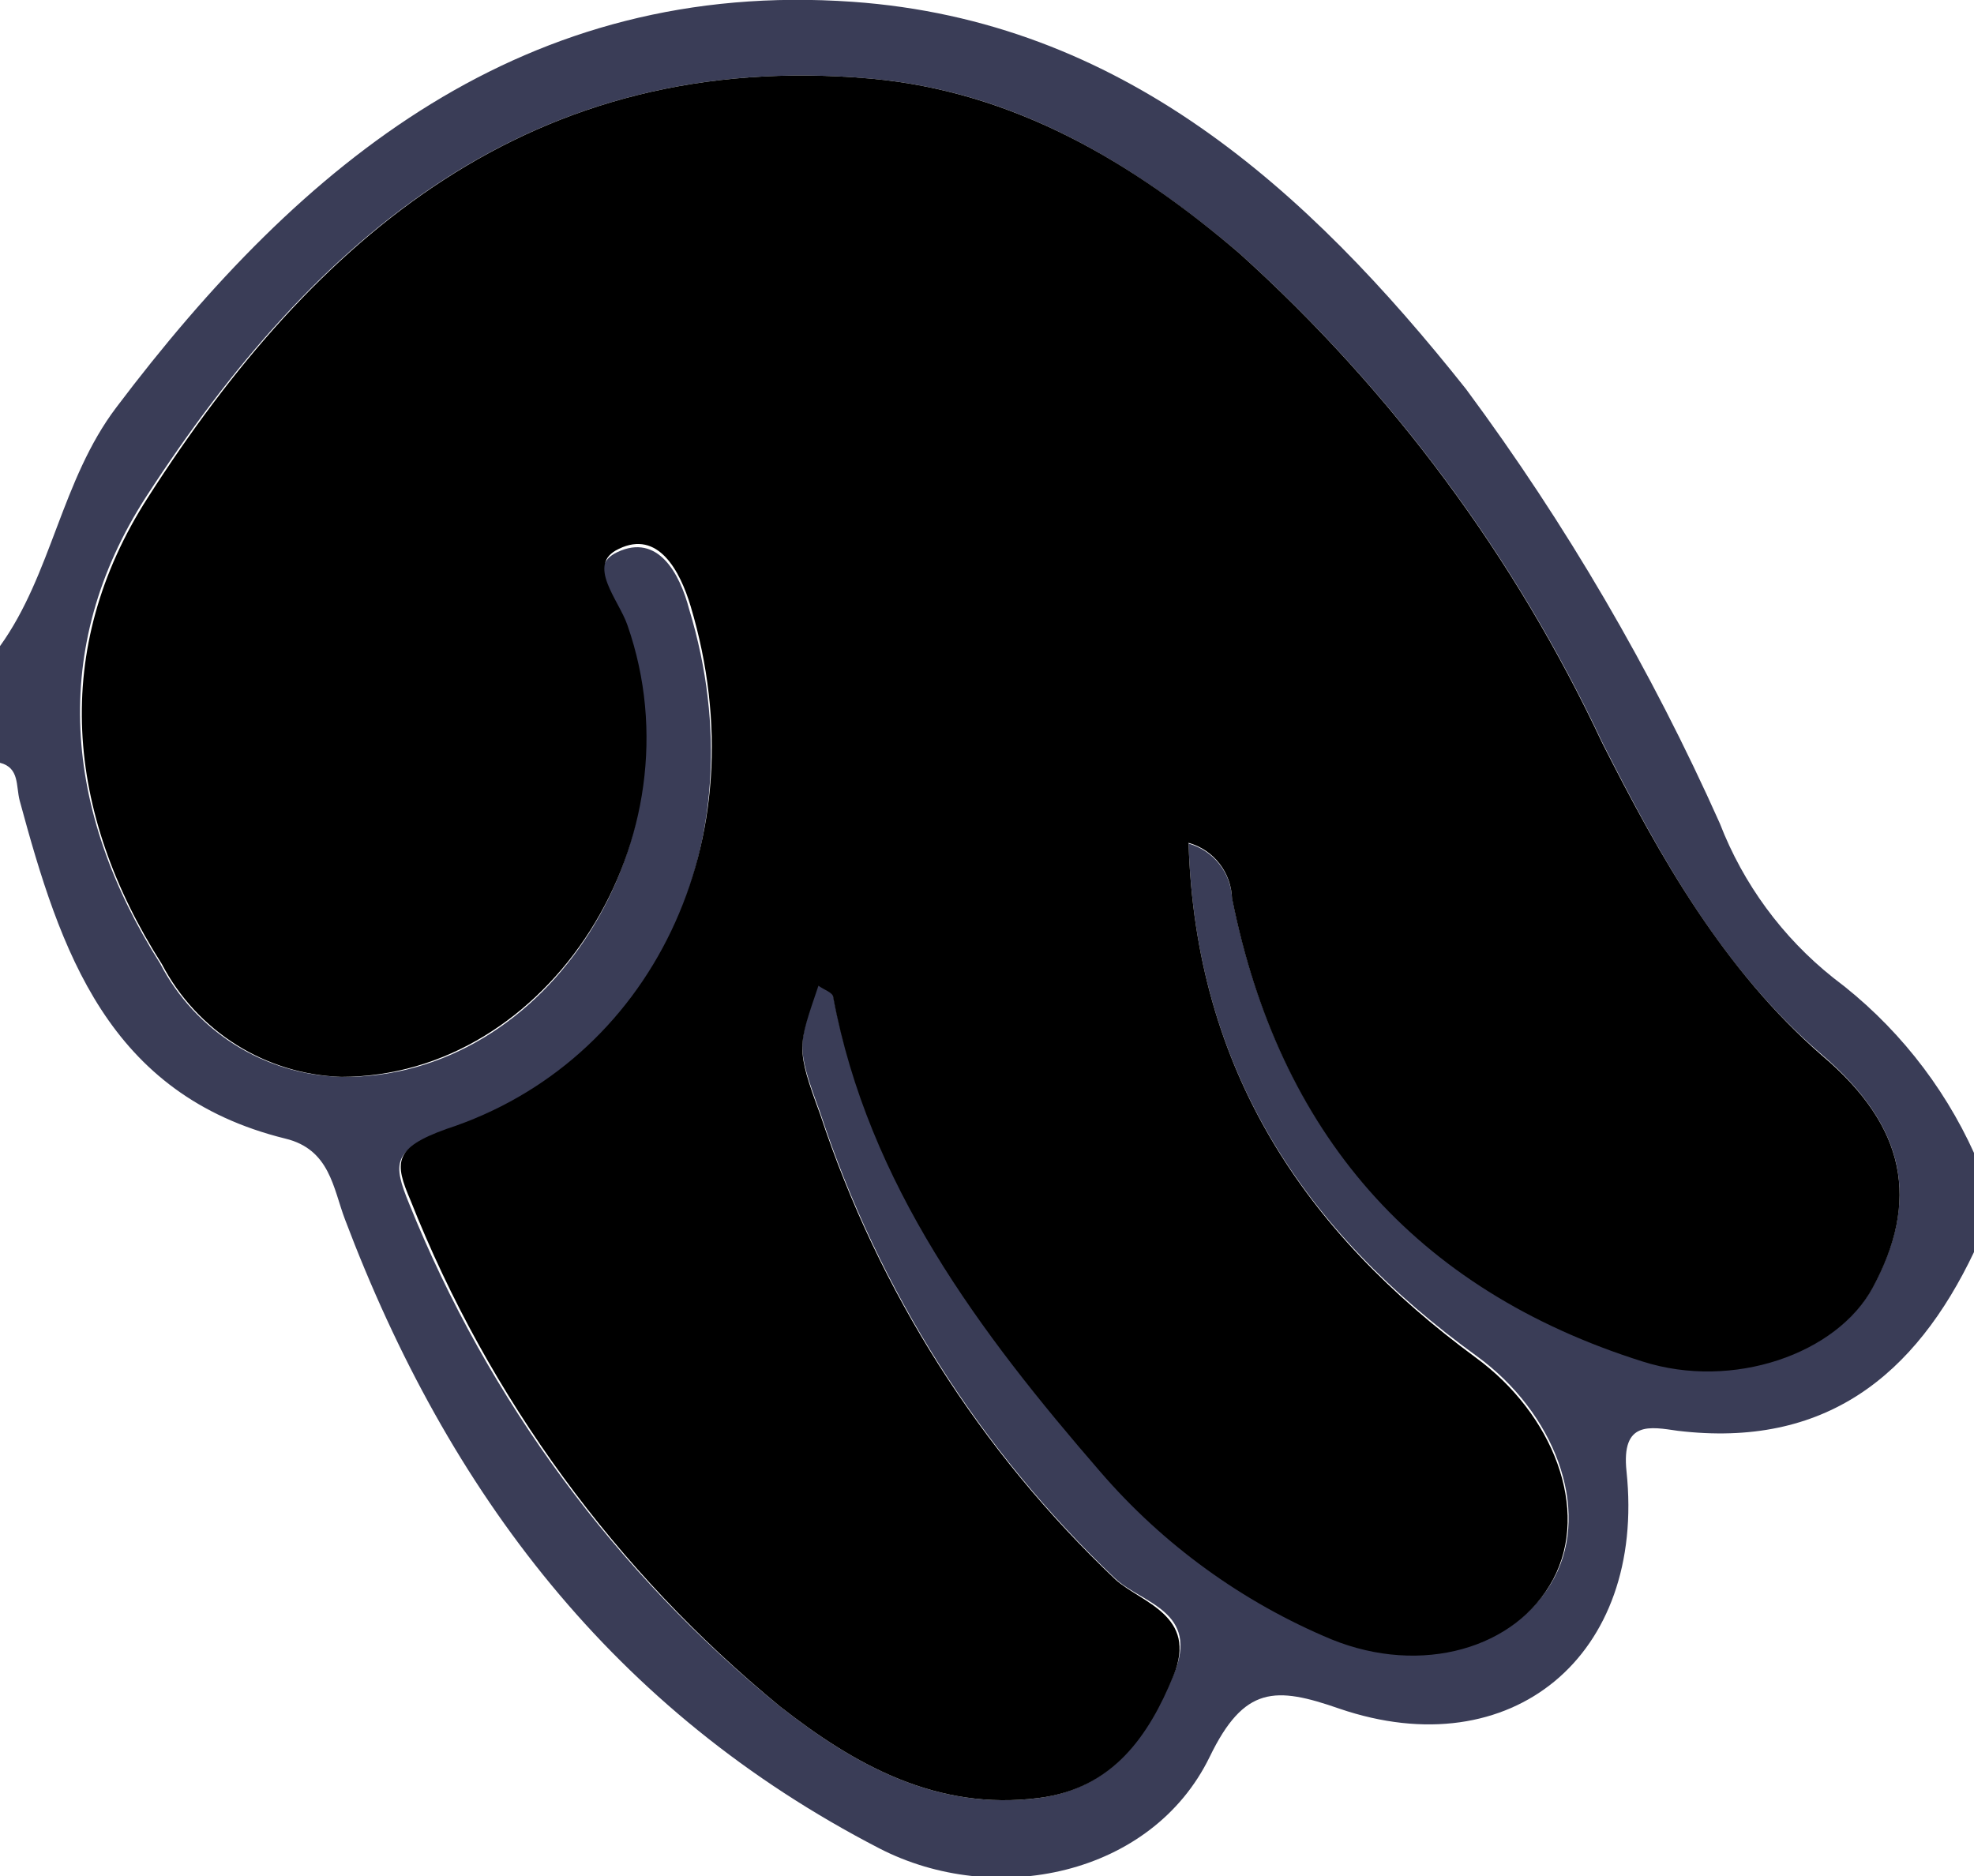
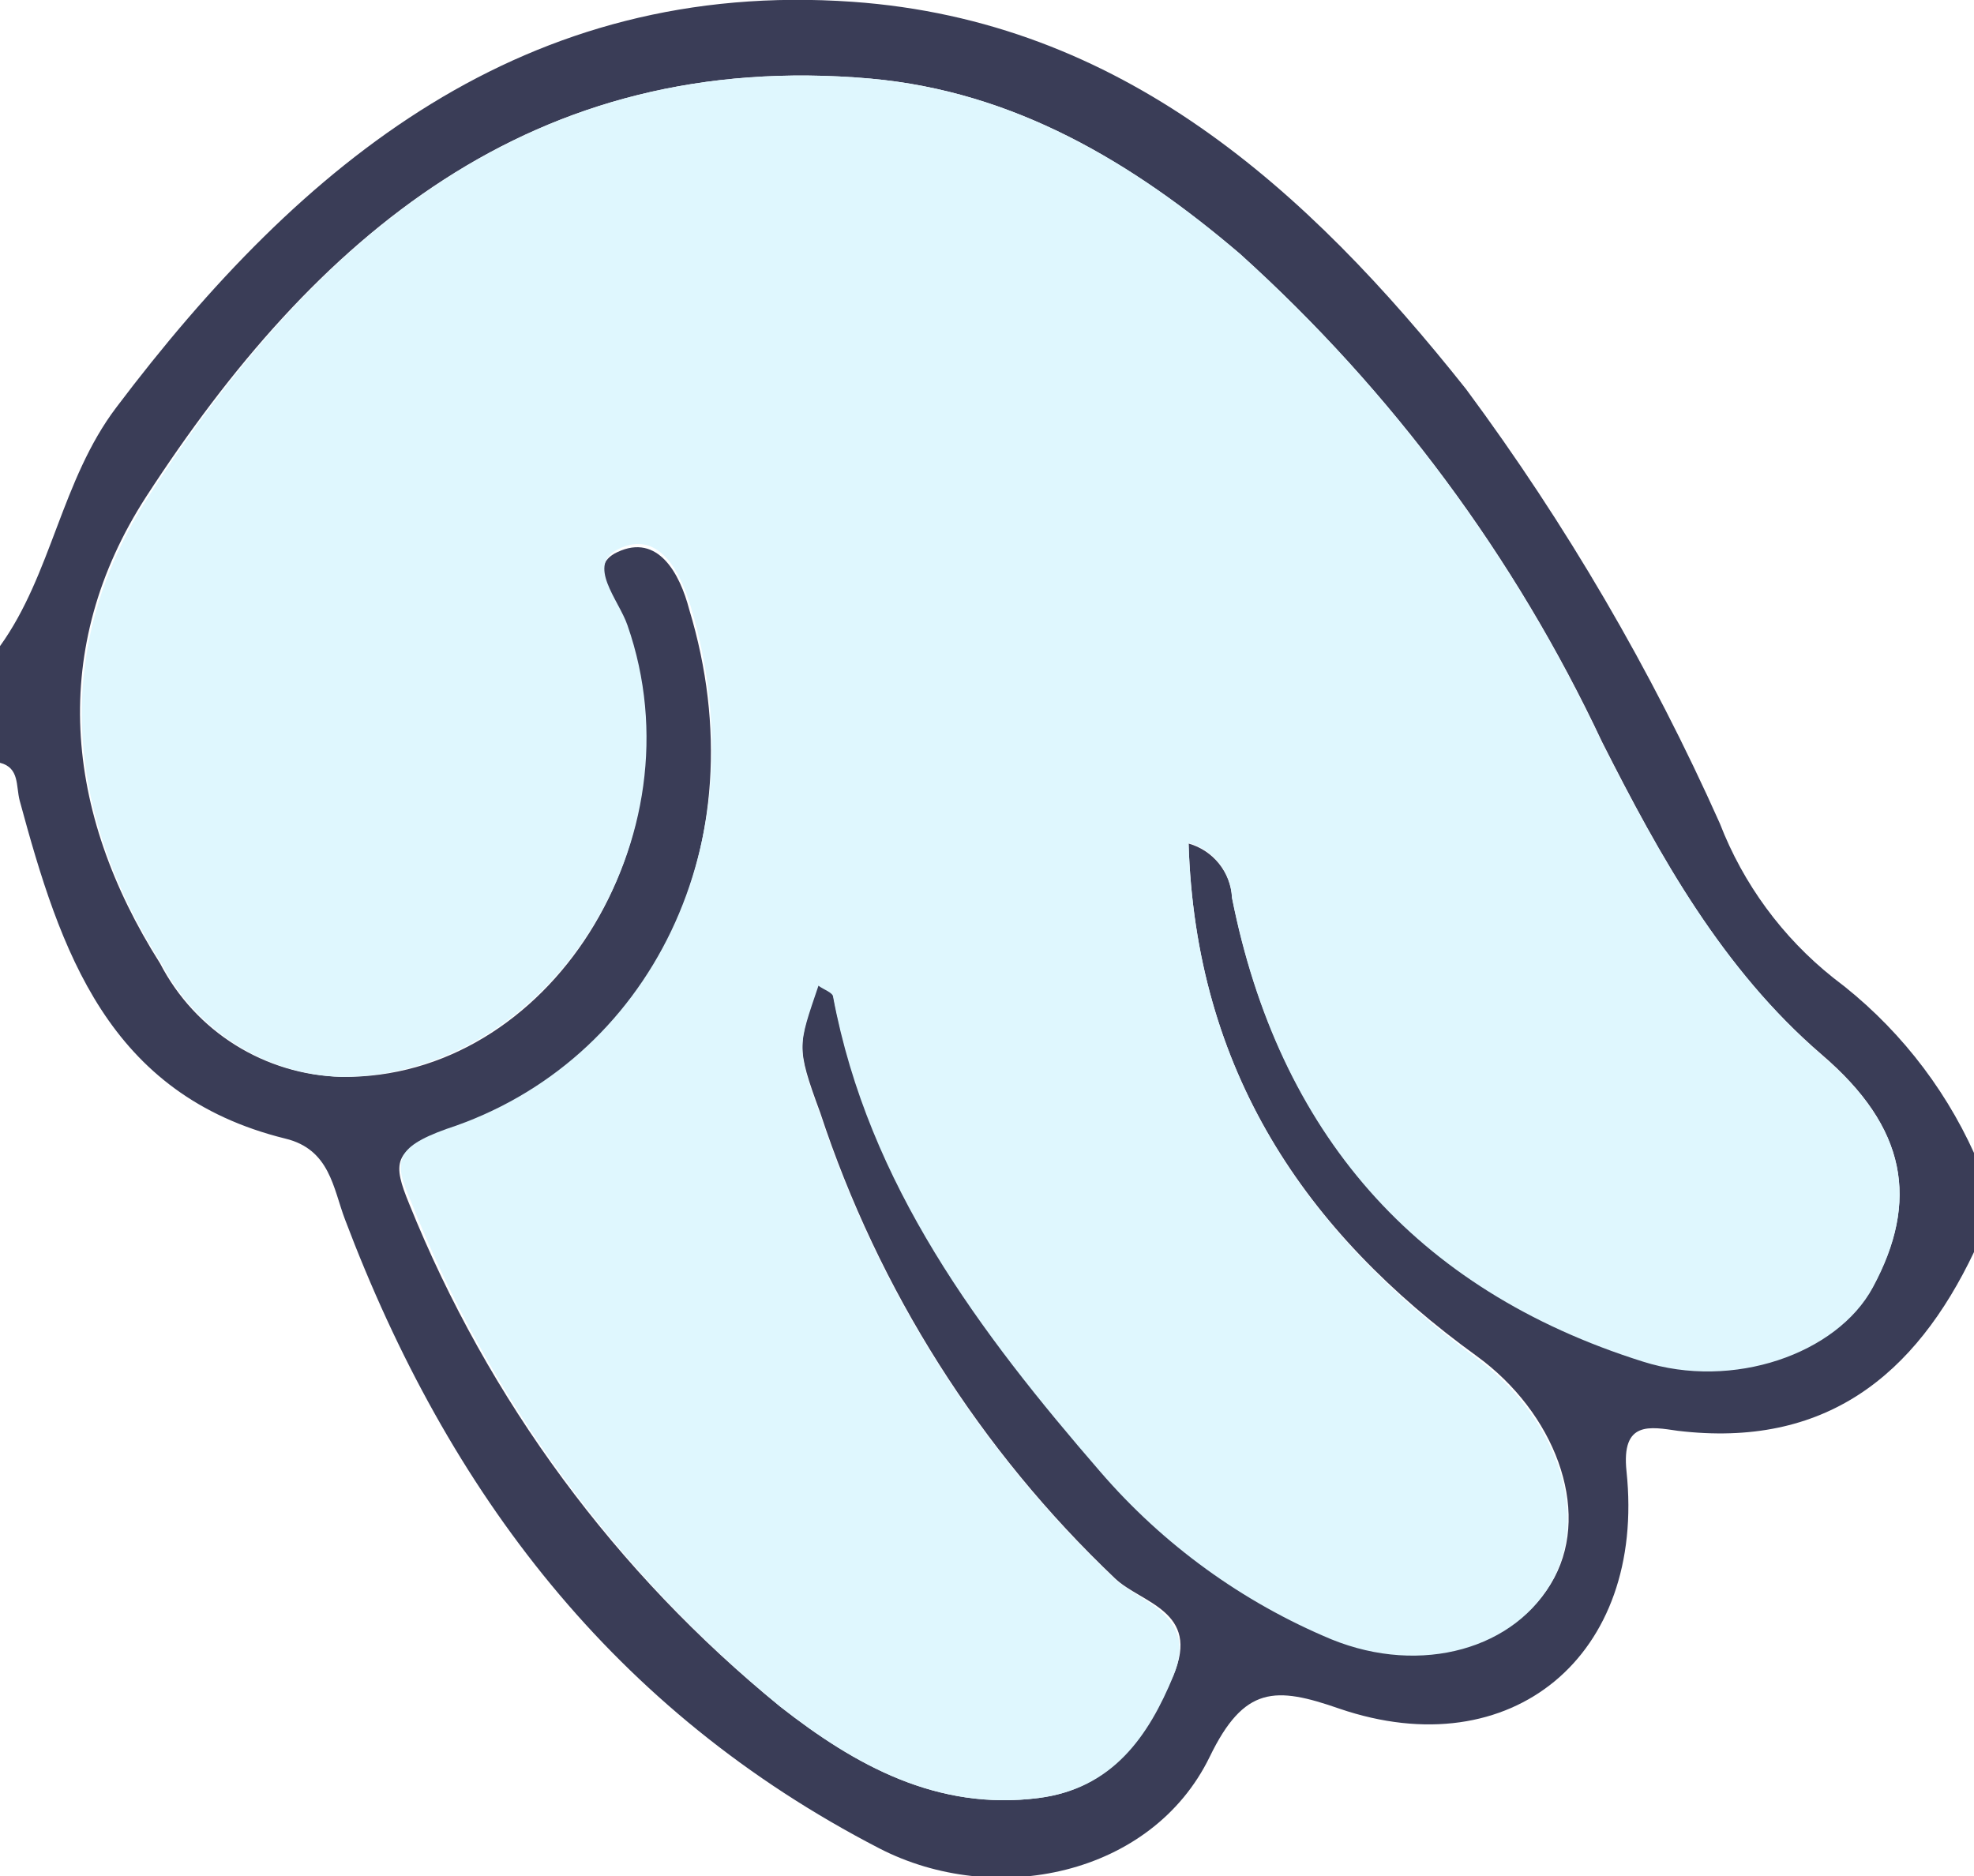
<svg xmlns="http://www.w3.org/2000/svg" viewBox="0 0 54.99 52.26">
+   <defs>
+     <style>
+             .ears0 {fill:#dff7fe}
+         </style>
+   </defs>
  <g>
    <path d="M0,18c1.44-2,1.71-4.63,3.24-6.65C8.41,4.5,14.63-.59,23.75.05c7.49.53,12.66,5.21,17.09,10.79a64.46,64.46,0,0,1,7.07,12.1,10.2,10.2,0,0,0,3.16,4.3A12.61,12.61,0,0,1,55,32.14v2.72c-1.65,3.48-4.17,5.49-8.26,5-.77-.11-1.58-.29-1.43,1.13.54,5.13-3.2,8.25-8,6.61-1.78-.62-2.65-.64-3.61,1.34-1.62,3.33-6,4.21-9.21,2.55-7.39-3.82-12-9.9-14.88-17.52-.33-.87-.42-1.95-1.66-2.25C3,30.5,1.68,26.48.55,22.31c-.11-.41,0-.92-.55-1.06Zm33.11,5.5A1.66,1.66,0,0,1,34.32,25c1.3,6.52,5.09,10.88,11.44,12.91,2.51.8,5.41-.21,6.41-2.06,1.3-2.4.95-4.44-1.42-6.47-2.79-2.4-4.5-5.51-6.12-8.71A42.84,42.84,0,0,0,34.54,7.07c-3-2.55-6.27-4.52-10.29-4.88C14.81,1.36,8.75,6.62,4.07,13.84c-2.71,4.2-2.3,8.76.39,13A5.85,5.85,0,0,0,9.51,30c5.77.08,10-6.61,7.93-12.49-.25-.71-1.17-1.7-.24-2.13,1.13-.53,1.74.6,2,1.6,2,6.6-1.14,12.71-6.8,14.56-1.48.48-1.46.88-1,2A34.84,34.84,0,0,0,21.73,47.54c2.09,1.64,4.38,2.91,7.2,2.55,2-.26,3-1.65,3.76-3.43s-.9-2-1.62-2.68A31.46,31.46,0,0,1,22.85,31c-.69-1.87-.62-1.9-.05-3.59.14.11.39.19.41.32,1,5.25,4.08,9.34,7.44,13.22a17.3,17.3,0,0,0,6.47,4.68c2.51,1,5.16.24,6.18-1.68s0-4.6-2.16-6.17C36.37,34.33,33.3,29.83,33.11,23.48Z" style="fill:#3a3d57" />
    <path d="M33.11,23.48c.19,6.35,3.26,10.85,8,14.34,2.15,1.57,3.19,4.23,2.16,6.17s-3.67,2.7-6.18,1.68A17.3,17.3,0,0,1,30.65,41c-3.36-3.88-6.46-8-7.44-13.22,0-.13-.27-.21-.41-.32-.57,1.69-.64,1.72.05,3.59A31.46,31.46,0,0,0,31.07,44c.72.65,2.31,1,1.62,2.68S31,49.83,28.93,50.09c-2.82.36-5.11-.91-7.2-2.55A34.84,34.84,0,0,1,11.44,33.45c-.46-1.07-.48-1.47,1-2,5.66-1.85,8.76-8,6.8-14.56-.3-1-.91-2.13-2-1.6-.93.43,0,1.42.24,2.13C19.55,23.35,15.28,30,9.51,30a5.85,5.85,0,0,1-5-3.14c-2.69-4.22-3.1-8.78-.39-13C8.75,6.62,14.81,1.36,24.25,2.19c4,.36,7.31,2.33,10.29,4.88A42.84,42.84,0,0,1,44.63,20.69C46.25,23.89,48,27,50.75,29.4c2.37,2,2.72,4.07,1.42,6.47-1,1.85-3.9,2.86-6.41,2.06-6.35-2-10.14-6.39-11.44-12.91A1.66,1.66,0,0,0,33.11,23.48Z" class="ears0" />
  </g>
</svg>
